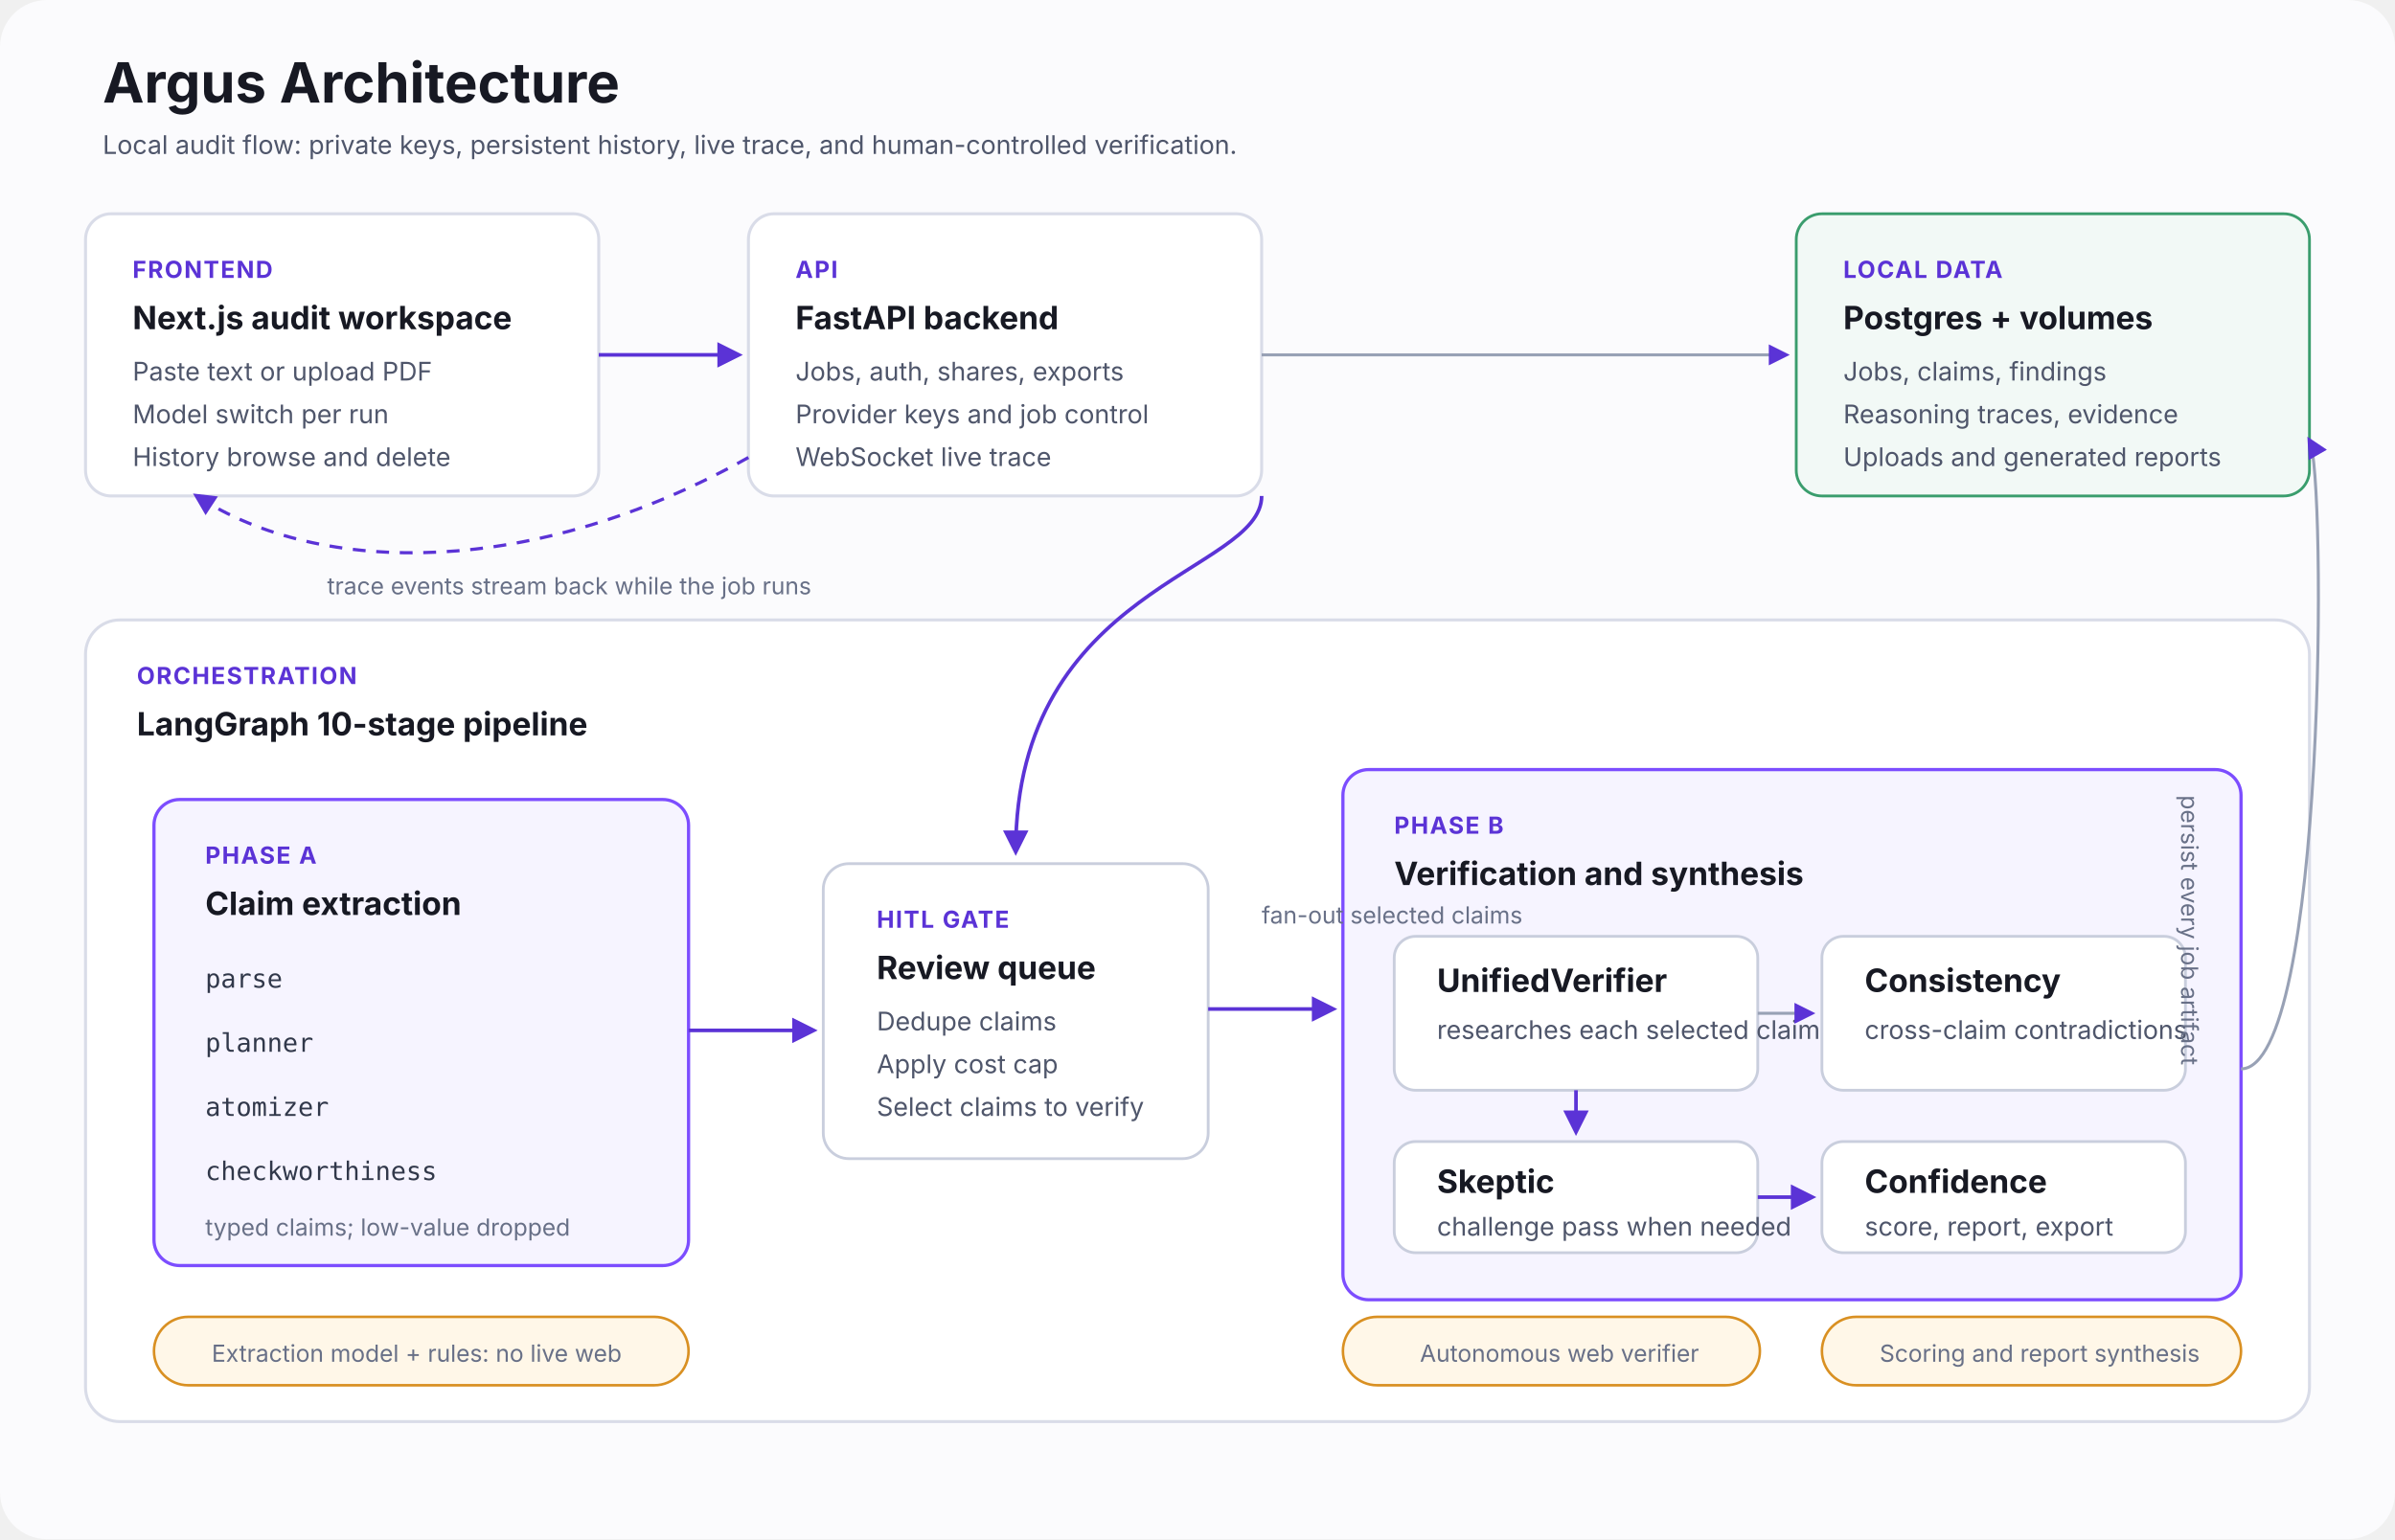
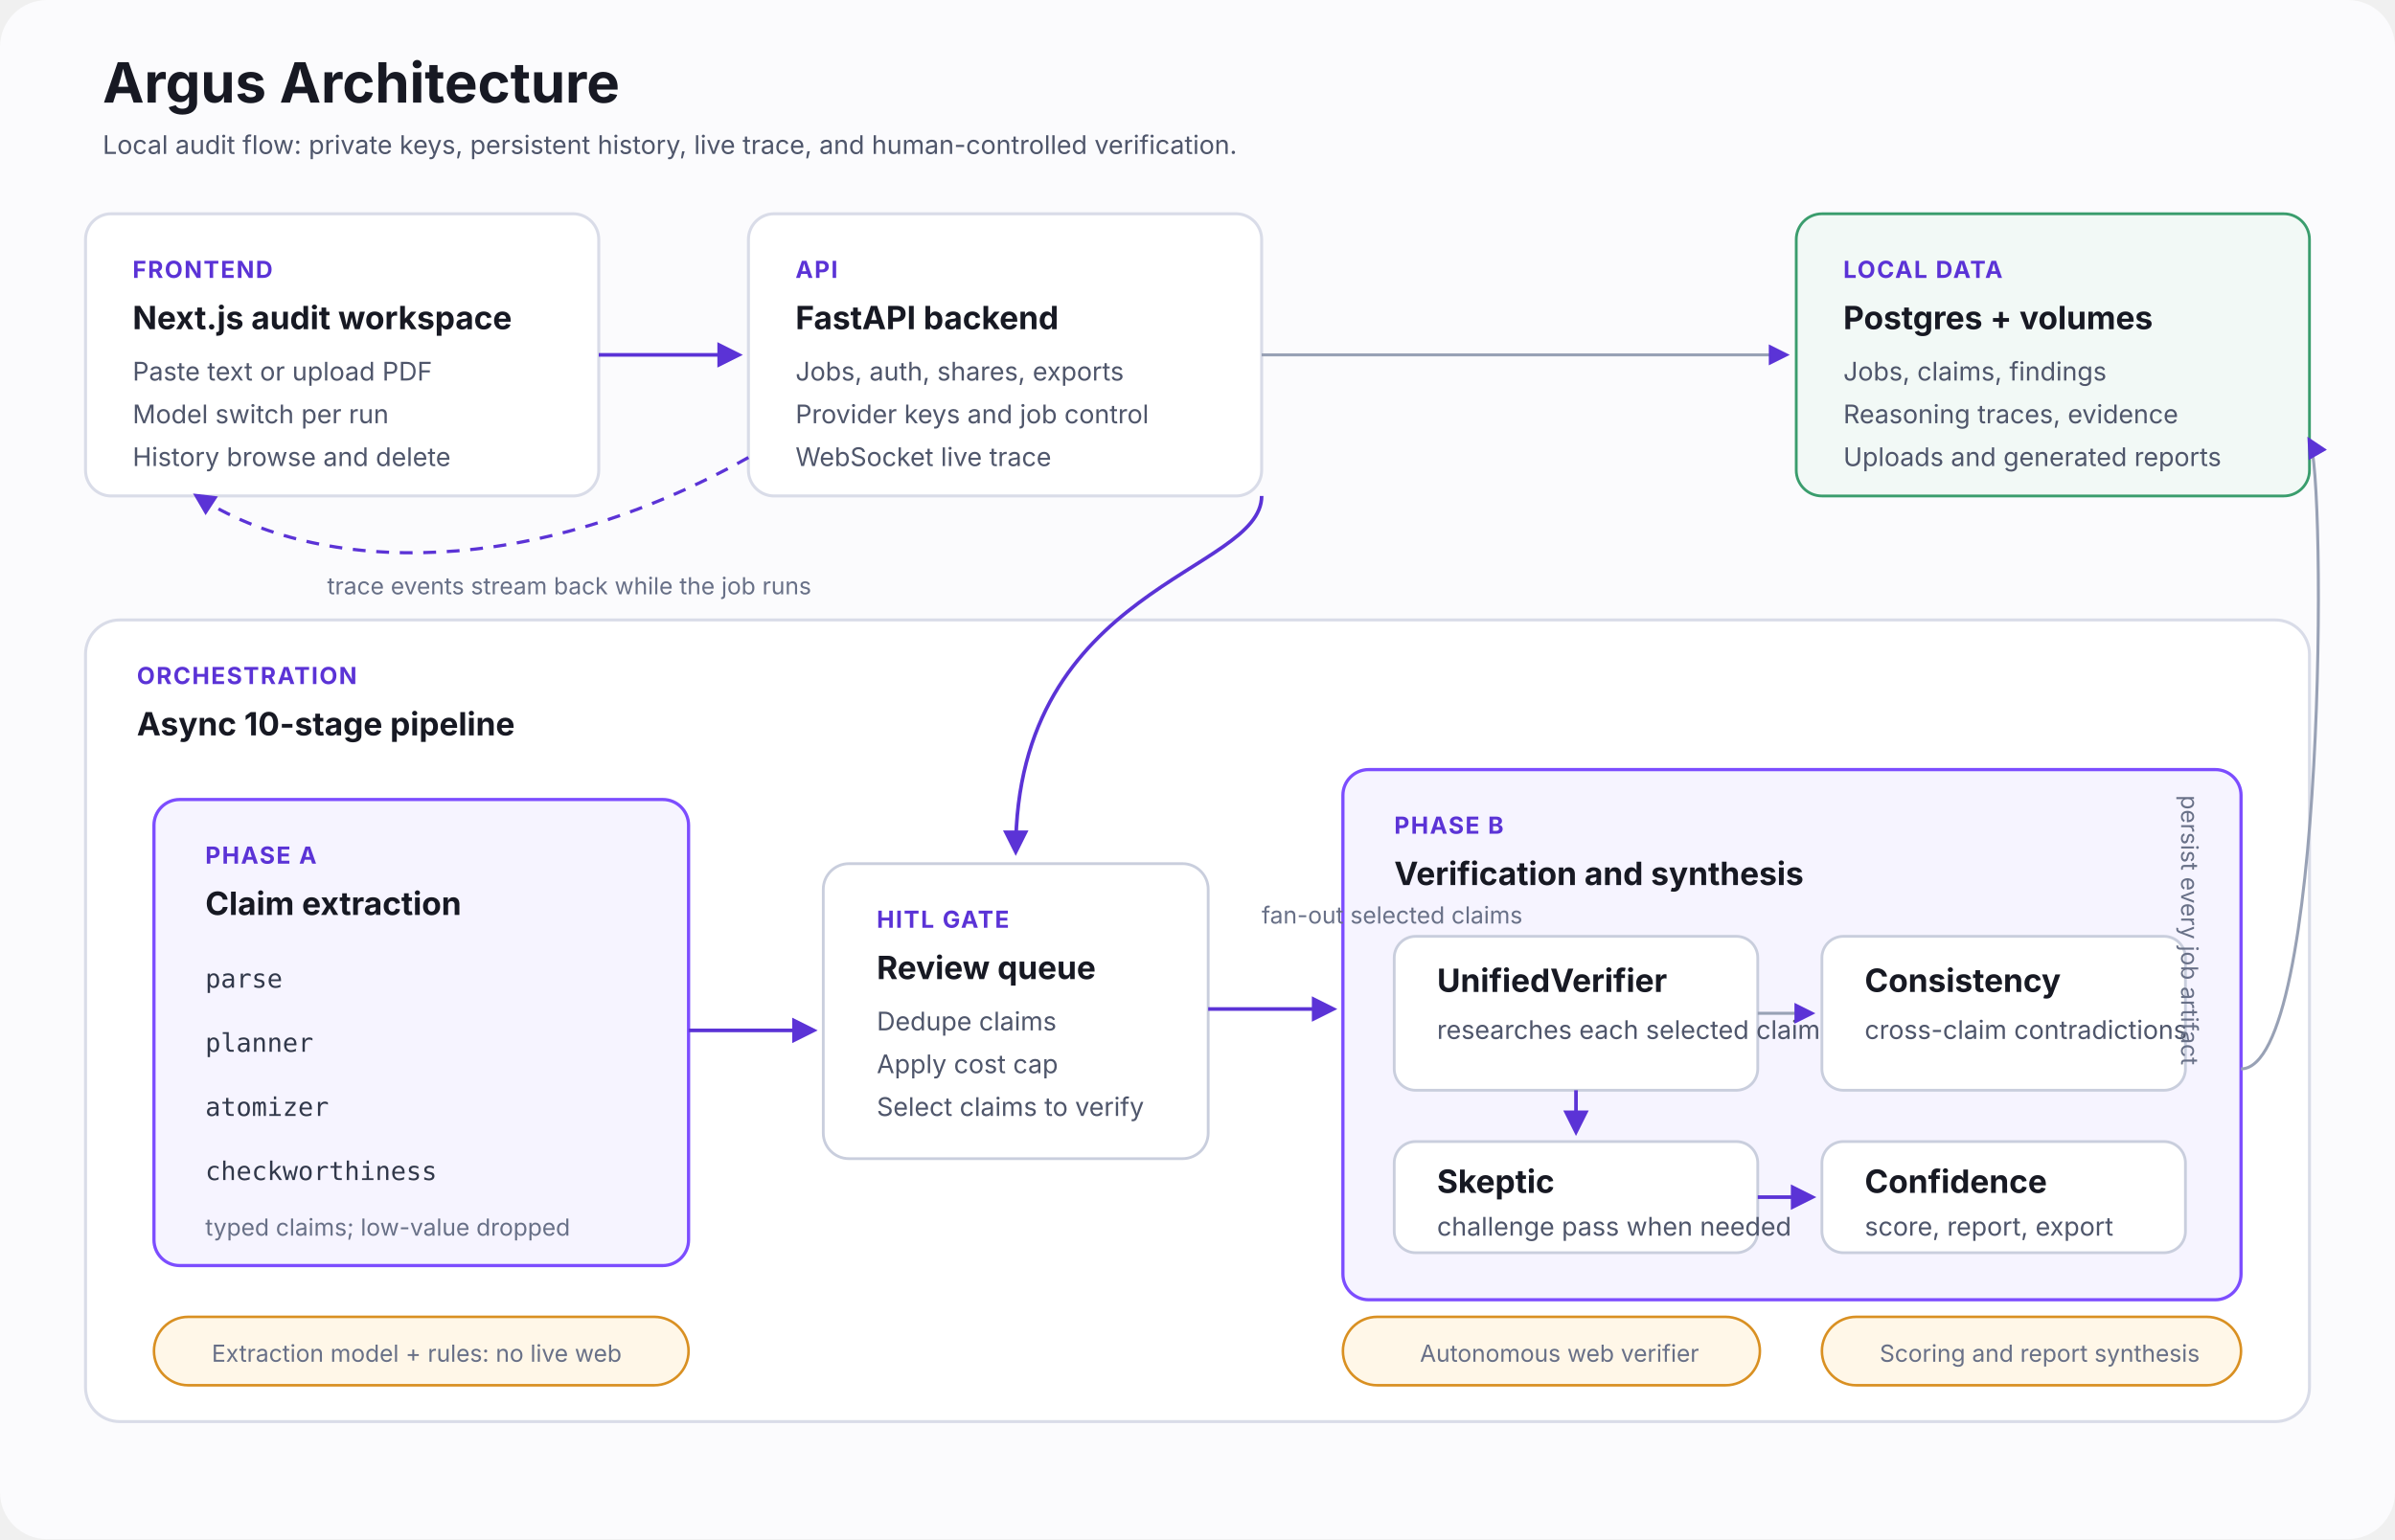
<svg xmlns="http://www.w3.org/2000/svg" viewBox="0 0 1120 720" role="img" aria-labelledby="title desc">
  <defs>
    <marker id="arrow" viewBox="0 0 10 10" refX="8" refY="5" markerWidth="7" markerHeight="7" orient="auto-start-reverse">
      <path d="M 0 0 L 10 5 L 0 10 z" fill="#5b33d6" />
    </marker>
    <style>
      .bg { fill: #fbfbfd; }
      .panel { fill: #ffffff; stroke: #d9dce8; stroke-width: 1.4; }
      .box { fill: #ffffff; stroke: #c9cedd; stroke-width: 1.3; }
      .phase { fill: #f6f4ff; stroke: #7c4dff; stroke-width: 1.5; }
      .store { fill: #f2f9f6; stroke: #3a9d6d; stroke-width: 1.3; }
      .model { fill: #fff7e8; stroke: #d99022; stroke-width: 1.2; }
      .line { fill: none; stroke: #5b33d6; stroke-width: 1.7; marker-end: url(#arrow); }
      .dash { fill: none; stroke: #5b33d6; stroke-width: 1.5; stroke-dasharray: 6 5; marker-end: url(#arrow); }
      .mutedLine { fill: none; stroke: #98a1b5; stroke-width: 1.4; marker-end: url(#arrow); }
      .title { fill: #171923; font: 700 26px system-ui, -apple-system, BlinkMacSystemFont, "Segoe UI", sans-serif; }
      .h { fill: #171923; font: 700 15px system-ui, -apple-system, BlinkMacSystemFont, "Segoe UI", sans-serif; }
      .t { fill: #4f566b; font: 12px system-ui, -apple-system, BlinkMacSystemFont, "Segoe UI", sans-serif; }
      .small { fill: #687087; font: 11px system-ui, -apple-system, BlinkMacSystemFont, "Segoe UI", sans-serif; }
      .tag { fill: #5b33d6; font: 700 11px system-ui, -apple-system, BlinkMacSystemFont, "Segoe UI", sans-serif; letter-spacing: .06em; }
      .mono { fill: #31384a; font: 12px ui-monospace, SFMono-Regular, Menlo, Consolas, monospace; }
    </style>
  </defs>
  <rect class="bg" width="1120" height="720" rx="22" />
  <text class="title" x="48" y="48">Argus Architecture</text>
  <text class="t" x="48" y="72">Local audit flow: private keys, persistent history, live trace, and human-controlled verification.</text>
  <rect class="panel" x="40" y="100" width="240" height="132" rx="12" />
  <text class="tag" x="62" y="130">FRONTEND</text>
  <text class="h" x="62" y="154">Next.js audit workspace</text>
  <text class="t" x="62" y="178">Paste text or upload PDF</text>
  <text class="t" x="62" y="198">Model switch per run</text>
  <text class="t" x="62" y="218">History browse and delete</text>
  <rect class="panel" x="350" y="100" width="240" height="132" rx="12" />
  <text class="tag" x="372" y="130">API</text>
  <text class="h" x="372" y="154">FastAPI backend</text>
  <text class="t" x="372" y="178">Jobs, auth, shares, exports</text>
  <text class="t" x="372" y="198">Provider keys and job control</text>
  <text class="t" x="372" y="218">WebSocket live trace</text>
  <rect class="store" x="840" y="100" width="240" height="132" rx="12" />
  <text class="tag" x="862" y="130">LOCAL DATA</text>
  <text class="h" x="862" y="154">Postgres + volumes</text>
  <text class="t" x="862" y="178">Jobs, claims, findings</text>
  <text class="t" x="862" y="198">Reasoning traces, evidence</text>
  <text class="t" x="862" y="218">Uploads and generated reports</text>
  <path class="line" d="M280 166 H345" />
  <path class="mutedLine" d="M590 166 H835" />
  <path class="dash" d="M350 214 C250 270 150 270 92 232" />
  <text class="small" x="153" y="278">trace events stream back while the job runs</text>
  <rect class="panel" x="40" y="290" width="1040" height="375" rx="16" />
  <text class="tag" x="64" y="320">ORCHESTRATION</text>
-   <text class="h" x="64" y="344">LangGraph 10-stage pipeline</text>
+   <text class="h" x="64" y="344">Async 10-stage pipeline</text>
  <rect class="phase" x="72" y="374" width="250" height="218" rx="12" />
  <text class="tag" x="96" y="404">PHASE A</text>
  <text class="h" x="96" y="428">Claim extraction</text>
  <text class="mono" x="96" y="462">parse</text>
  <text class="mono" x="96" y="492">planner</text>
  <text class="mono" x="96" y="522">atomizer</text>
  <text class="mono" x="96" y="552">checkworthiness</text>
  <text class="small" x="96" y="578">typed claims; low-value dropped</text>
  <rect class="box" x="385" y="404" width="180" height="138" rx="12" />
  <text class="tag" x="410" y="434">HITL GATE</text>
  <text class="h" x="410" y="458">Review queue</text>
  <text class="t" x="410" y="482">Dedupe claims</text>
  <text class="t" x="410" y="502">Apply cost cap</text>
  <text class="t" x="410" y="522">Select claims to verify</text>
  <rect class="phase" x="628" y="360" width="420" height="248" rx="12" />
  <text class="tag" x="652" y="390">PHASE B</text>
  <text class="h" x="652" y="414">Verification and synthesis</text>
  <rect class="box" x="652" y="438" width="170" height="72" rx="10" />
  <text class="h" x="672" y="464">UnifiedVerifier</text>
  <text class="t" x="672" y="486">researches each selected claim</text>
  <rect class="box" x="852" y="438" width="170" height="72" rx="10" />
  <text class="h" x="872" y="464">Consistency</text>
  <text class="t" x="872" y="486">cross-claim contradictions</text>
  <rect class="box" x="652" y="534" width="170" height="52" rx="10" />
  <text class="h" x="672" y="558">Skeptic</text>
  <text class="t" x="672" y="578">challenge pass when needed</text>
  <rect class="box" x="852" y="534" width="170" height="52" rx="10" />
  <text class="h" x="872" y="558">Confidence</text>
  <text class="t" x="872" y="578">score, report, export</text>
  <rect class="model" x="72" y="616" width="250" height="32" rx="16" />
  <text class="small" x="99" y="637">Extraction model + rules: no live web</text>
  <rect class="model" x="628" y="616" width="195" height="32" rx="16" />
  <text class="small" x="664" y="637">Autonomous web verifier</text>
  <rect class="model" x="852" y="616" width="196" height="32" rx="16" />
  <text class="small" x="879" y="637">Scoring and report synthesis</text>
  <path class="line" d="M590 232 C590 268 475 274 475 398" />
  <path class="line" d="M322 482 H380" />
  <path class="line" d="M565 472 H623" />
  <path class="line" d="M737 510 V529" />
  <path class="mutedLine" d="M822 474 H847" />
  <path class="line" d="M822 560 H847" />
  <path class="mutedLine" d="M1048 500 C1088 500 1088 220 1080 206" />
  <text class="small" x="590" y="432">fan-out selected claims</text>
  <text class="small" x="1020" y="372" transform="rotate(90 1020 372)">persist every job artifact</text>
</svg>
